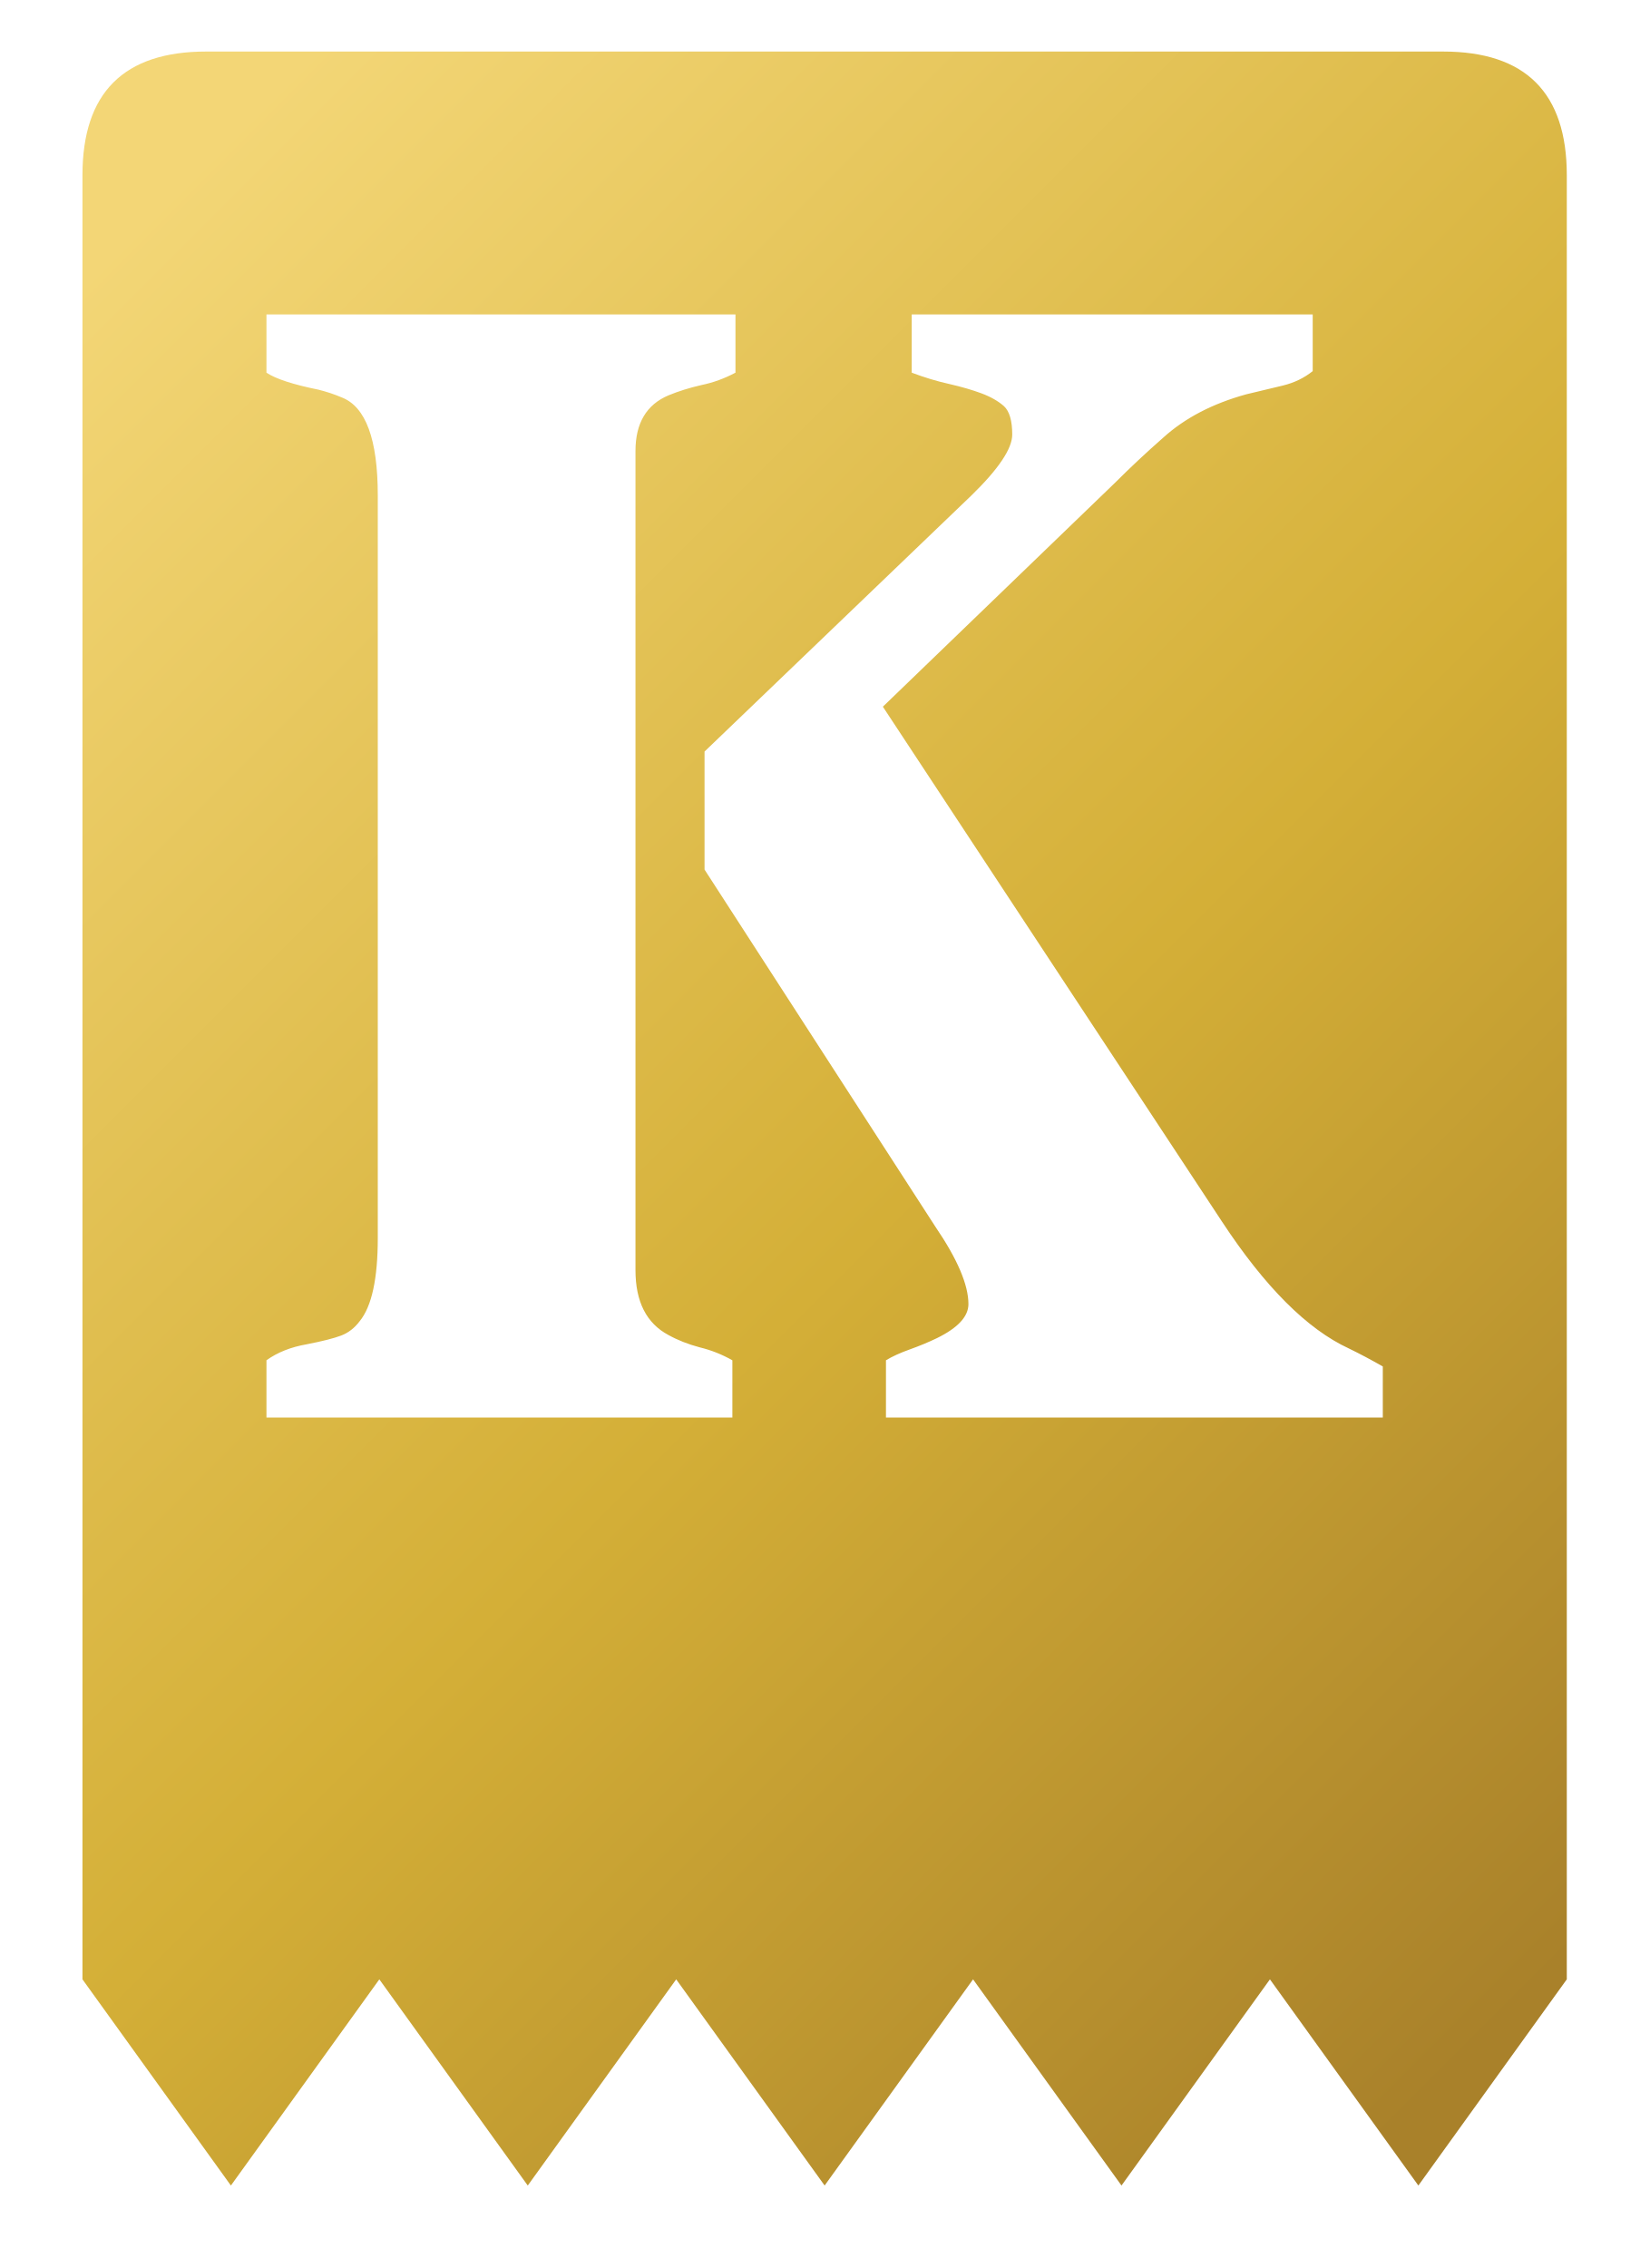
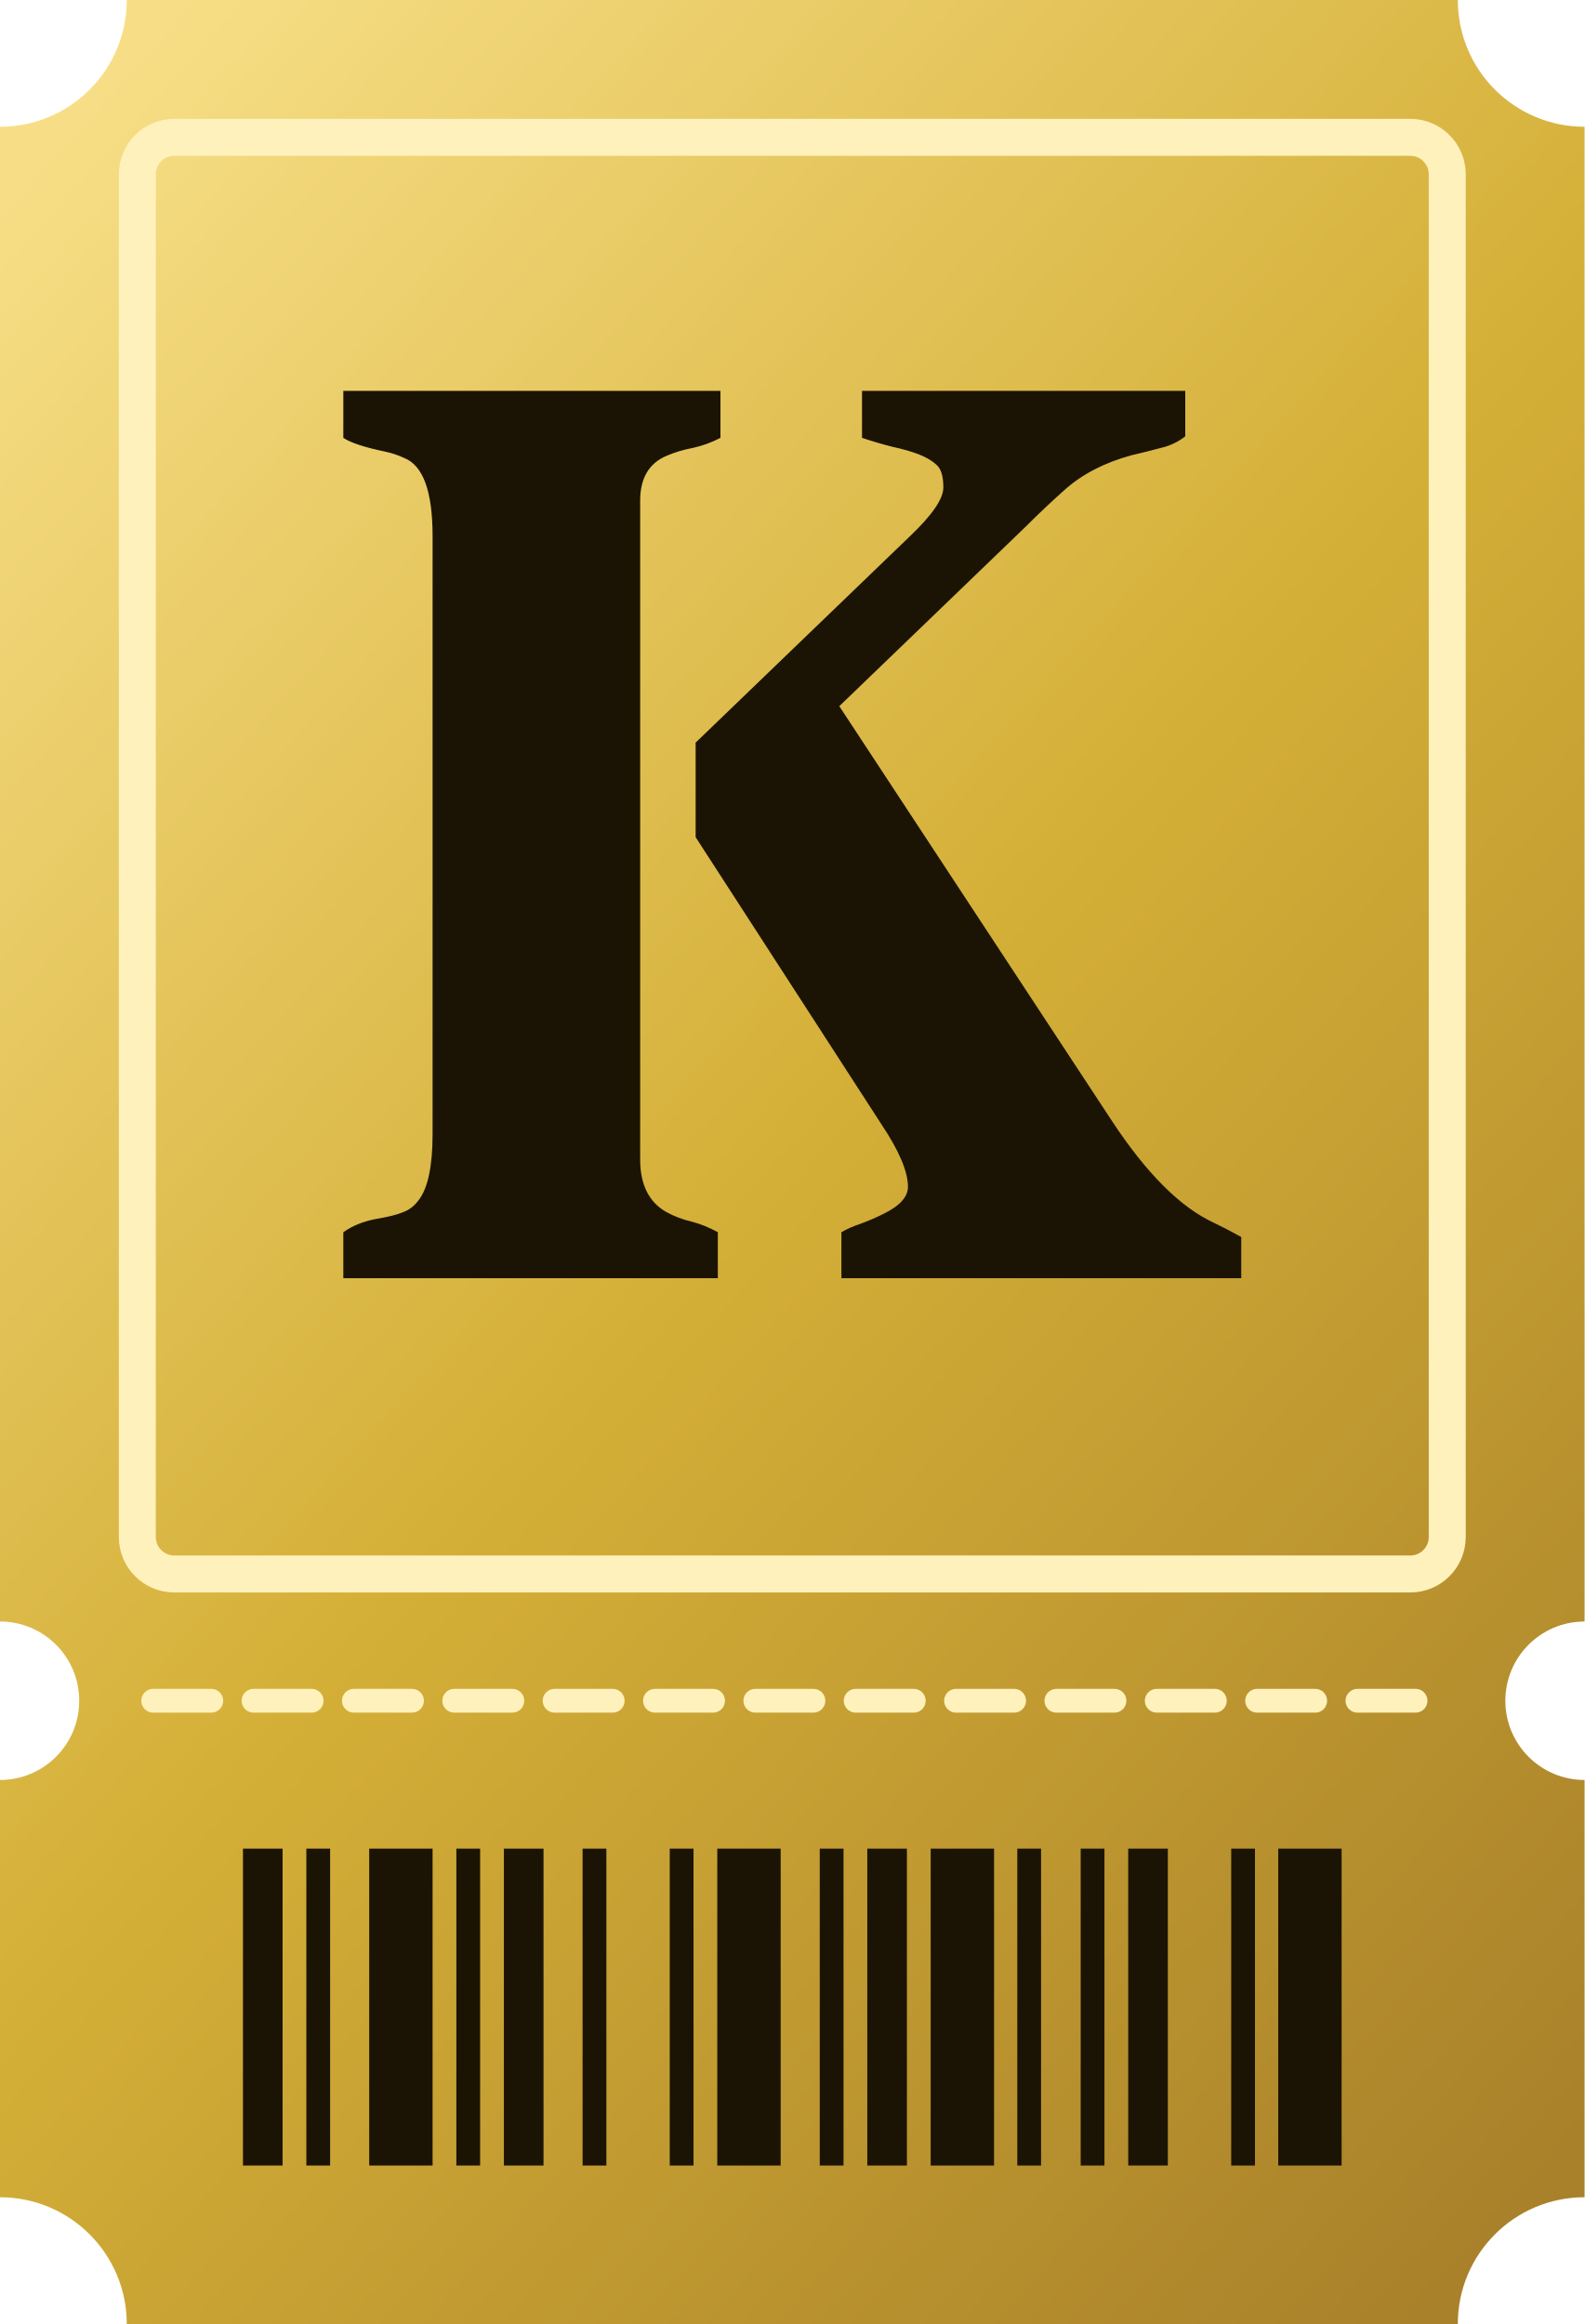
- <svg xmlns="http://www.w3.org/2000/svg" viewBox="96 40 320 440">
+ <svg xmlns="http://www.w3.org/2000/svg" viewBox="0 0 300 440">
  <defs>
-     <linearGradient id="ekg" x1="0.15" y1="0" x2="0.85" y2="1">
-       <stop offset="0" stop-color="#F3D676" />
-       <stop offset="0.55" stop-color="#D4AF37" />
+     <linearGradient id="ek" x1="0.12" y1="0" x2="0.88" y2="1">
+       <stop offset="0" stop-color="#F7DE86" />
+       <stop offset="0.5" stop-color="#D4AF37" />
      <stop offset="1" stop-color="#A9812A" />
    </linearGradient>
  </defs>
-   <path d="M112,74Q112,50 136,50H376Q400,50 400,74V424L371.2,464L342.4,424L313.6,464L284.8,424L256.0,464L227.2,424L198.4,464L169.6,424L140.8,464L112.0,424ZM232.7 185.8 284.5 136.1Q292.4 128.4 292.4 124.3Q292.4 120.3 290.8 118.8Q289.1 117.3 286.4 116.3Q283.7 115.3 280.2 114.5Q276.6 113.7 272.9 112.3V101.0H350.7V112.0Q348.2 114.0 344.9 114.8Q341.5 115.6 337.8 116.5Q328.0 119.2 321.7 124.9Q316.8 129.2 312.3 133.7L267.3 177.1L333.1 277.0Q345.6 296.0 357.7 301.6Q360.8 303.1 364.3 305.1V315.0H267.9V303.9Q269.7 302.8 272.5 301.8Q275.3 300.8 277.8 299.6Q283.9 296.6 283.9 293.0Q283.9 287.4 277.5 278.0L232.7 208.7ZM219.3 286.4Q219.3 295.6 225.7 299.0Q228.4 300.5 231.8 301.4Q235.1 302.2 238.1 303.9V315.0H147.7V303.9Q150.9 301.6 155.5 300.8Q160.1 299.9 162.2 299.1Q164.3 298.3 165.8 296.3Q169.3 292.0 169.3 280.2V136.1Q169.3 119.8 162.3 117.1Q160.2 116.2 157.8 115.6Q150.4 114.1 147.7 112.3V101.0H238.7V112.3Q235.5 114.0 232.1 114.7Q228.6 115.5 225.7 116.7Q219.3 119.4 219.3 127.5Z" fill="url(#ekg)" fill-rule="evenodd" />
+   <path d="M24,0H276A24,24 0 0 0 300,24V307A15,15 0 0 0 300,337V416A24,24 0 0 0 276,440H24A24,24 0 0 0 0,416V337A15,15 0 0 0 0,307V24A24,24 0 0 0 24,0Z" fill="url(#ek)" />
+   <rect x="26" y="26" width="248" height="272" rx="7" fill="none" stroke="#FFF1BC" stroke-width="7" />
+   <path d="M131.7 140.6 172.3 101.5Q178.6 95.5 178.6 92.3Q178.6 89.1 177.3 88.0Q176.0 86.8 173.9 86.0Q171.8 85.2 169.0 84.6Q166.2 83.9 163.2 82.9V74.0H224.4V82.6Q222.4 84.2 219.8 84.8Q217.2 85.5 214.2 86.2Q206.5 88.3 201.5 92.8Q197.8 96.1 194.2 99.7L158.9 133.7L210.5 212.2Q220.3 227.1 229.8 231.5Q232.3 232.7 235.0 234.2V242.0H159.3V233.3Q160.8 232.4 162.9 231.7Q165.1 230.9 167.1 229.9Q171.9 227.6 171.9 224.7Q171.9 220.4 166.9 212.9L131.7 158.5ZM121.2 219.5Q121.2 226.7 126.2 229.5Q128.4 230.7 131.0 231.3Q133.6 232.0 135.9 233.3V242.0H65.0V233.3Q67.5 231.5 71.1 230.8Q74.7 230.2 76.3 229.5Q78.0 228.9 79.2 227.3Q81.9 223.9 81.9 214.7V101.5Q81.9 88.8 76.5 86.7Q74.8 85.9 72.9 85.5Q67.1 84.3 65.0 82.9V74.0H136.4V82.9Q133.9 84.2 131.2 84.8Q128.5 85.3 126.2 86.3Q121.2 88.4 121.2 94.8Z" fill="#1B1405" />
+   <line x1="29" y1="322" x2="271" y2="322" stroke="#FFF1BC" stroke-width="4.5" stroke-dasharray="11 8" stroke-linecap="round" />
+   <path d="M46.0,350h7.5v60h-7.5ZM58.0,350h4.5v60h-4.5ZM69.9,350h12.0v60h-12.0ZM86.4,350h4.5v60h-4.5ZM95.4,350h7.5v60h-7.5ZM110.3,350h4.5v60h-4.5ZM126.8,350h4.5v60h-4.5ZM135.8,350h12.0v60h-12.0ZM155.2,350h4.5v60h-4.5ZM164.2,350h7.5v60h-7.5ZM176.2,350h12.0v60h-12.0ZM192.6,350h4.5v60h-4.5ZM204.6,350h4.5v60h-4.5ZM213.6,350h7.5v60h-7.5ZM233.1,350h4.5v60h-4.5ZM242.0,350h12.0v60h-12.0Z" fill="#1B1405" />
</svg>
